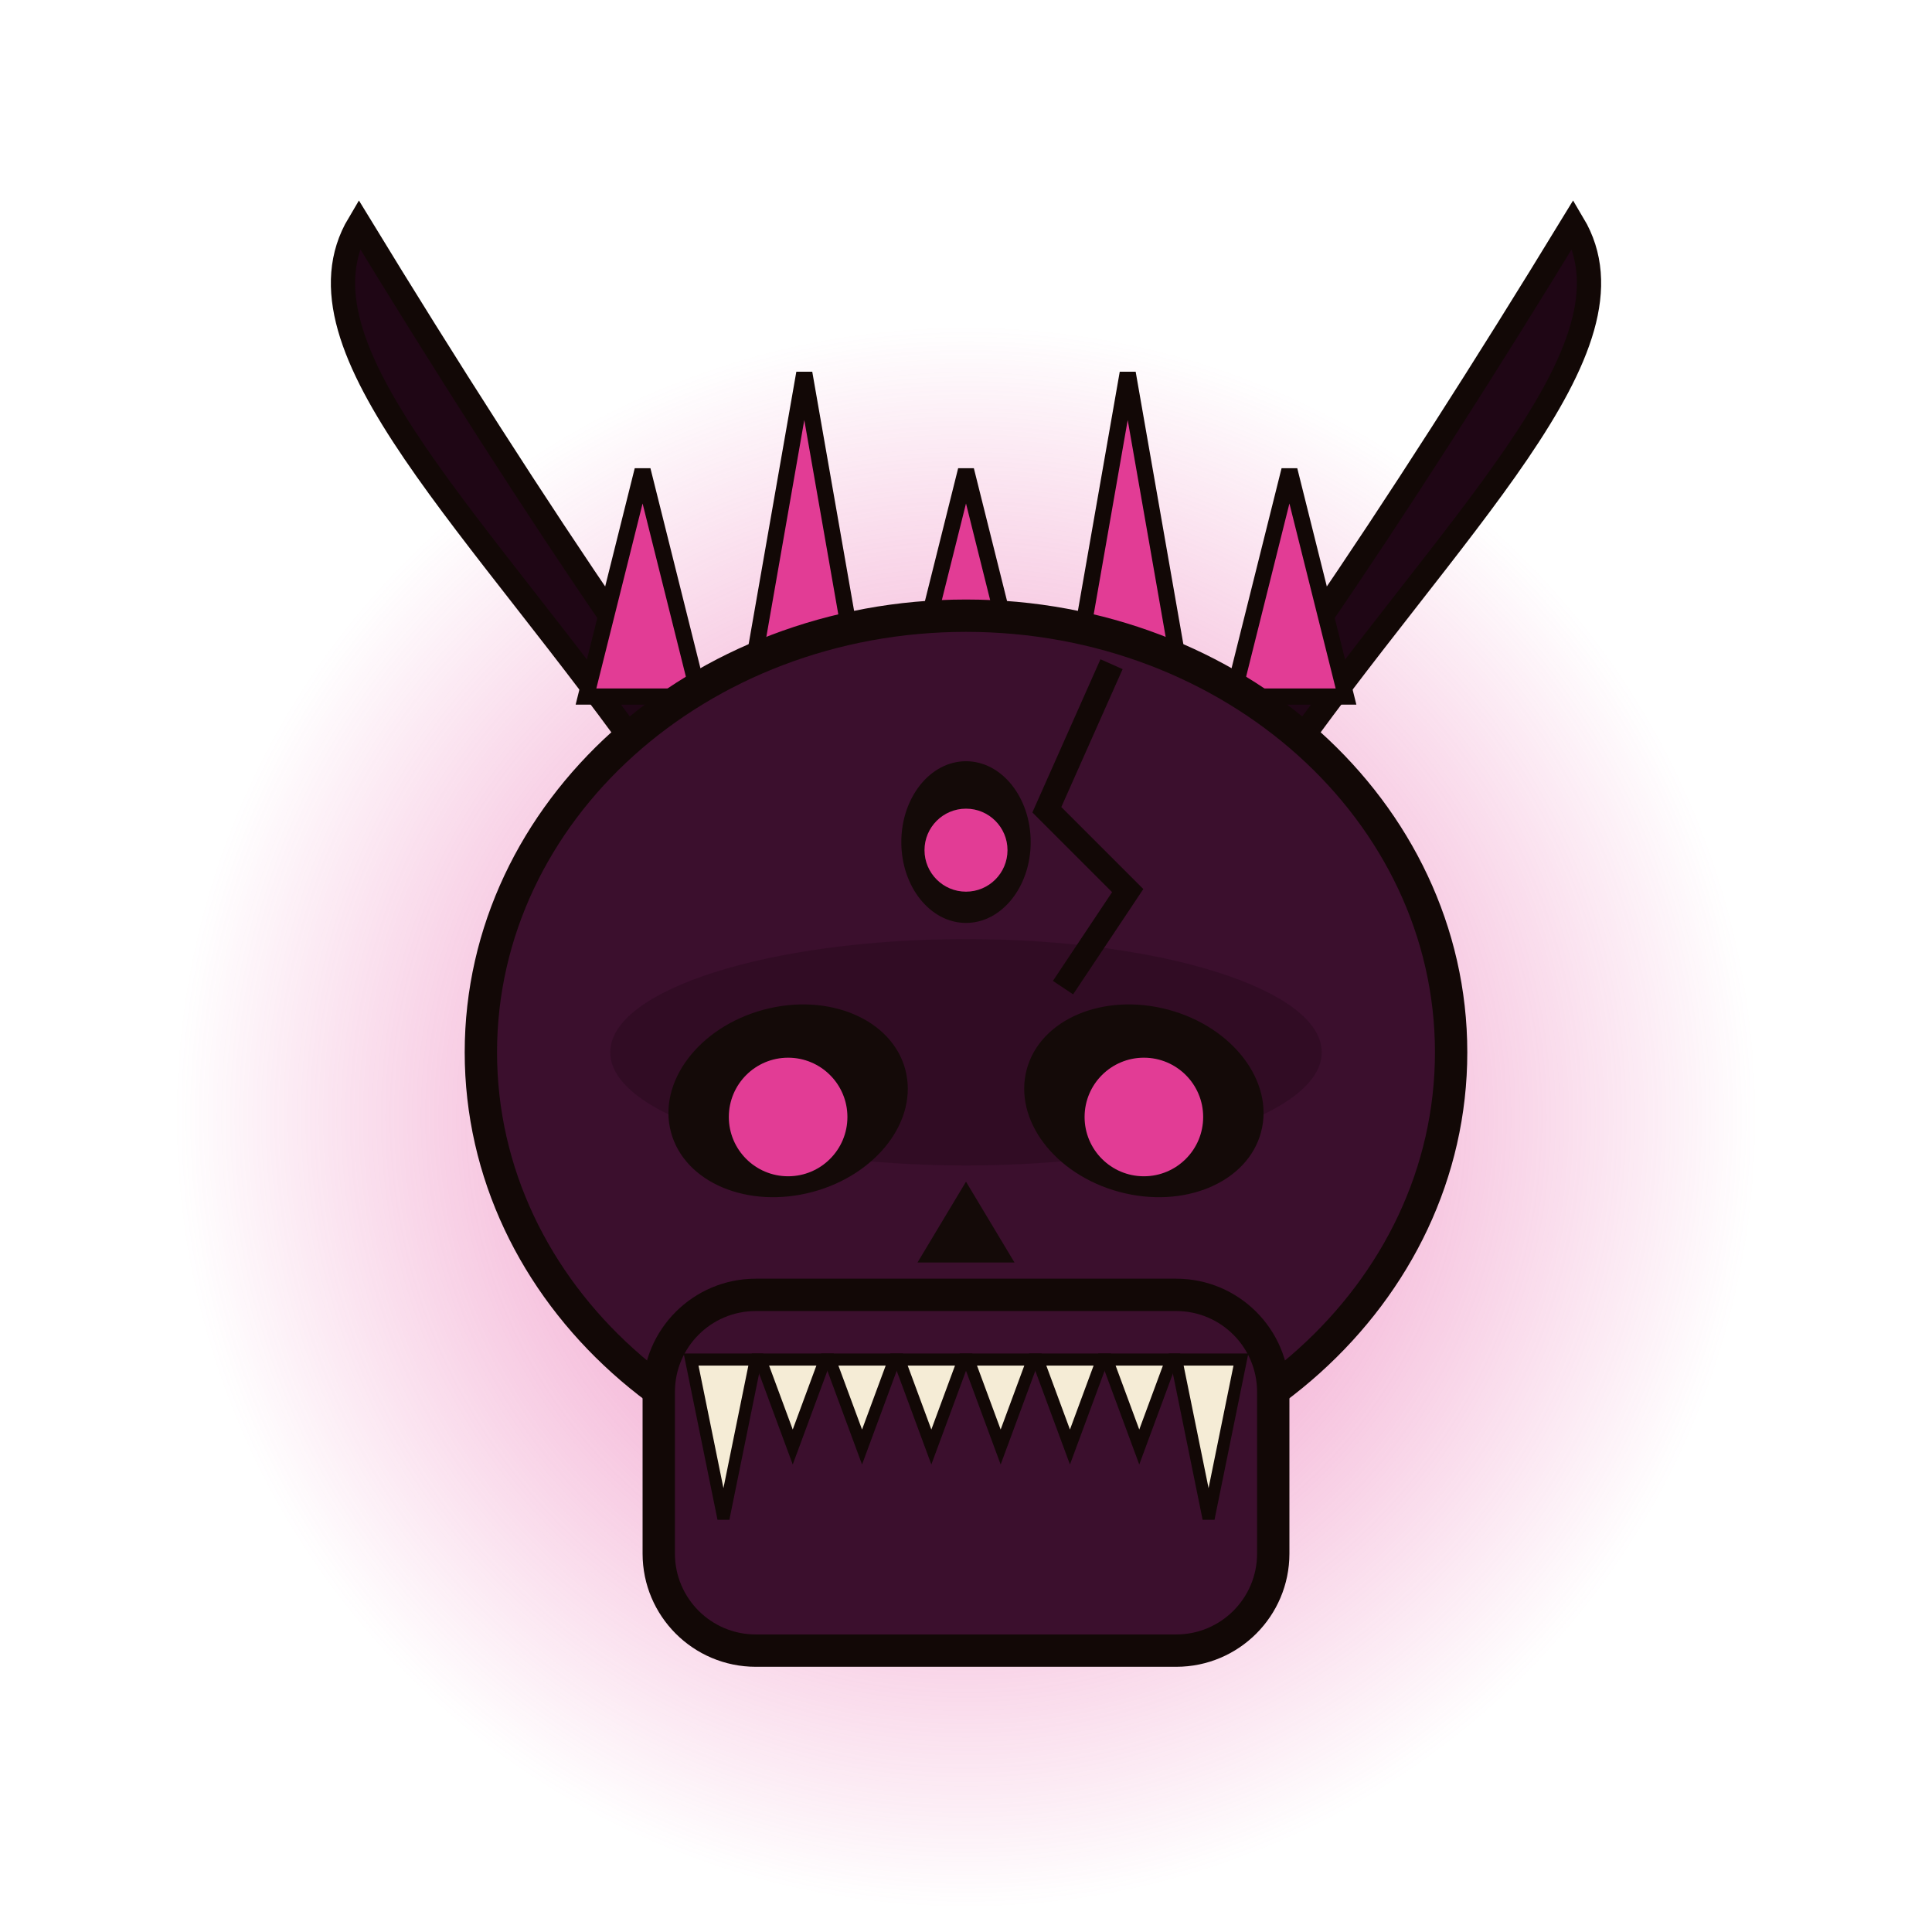
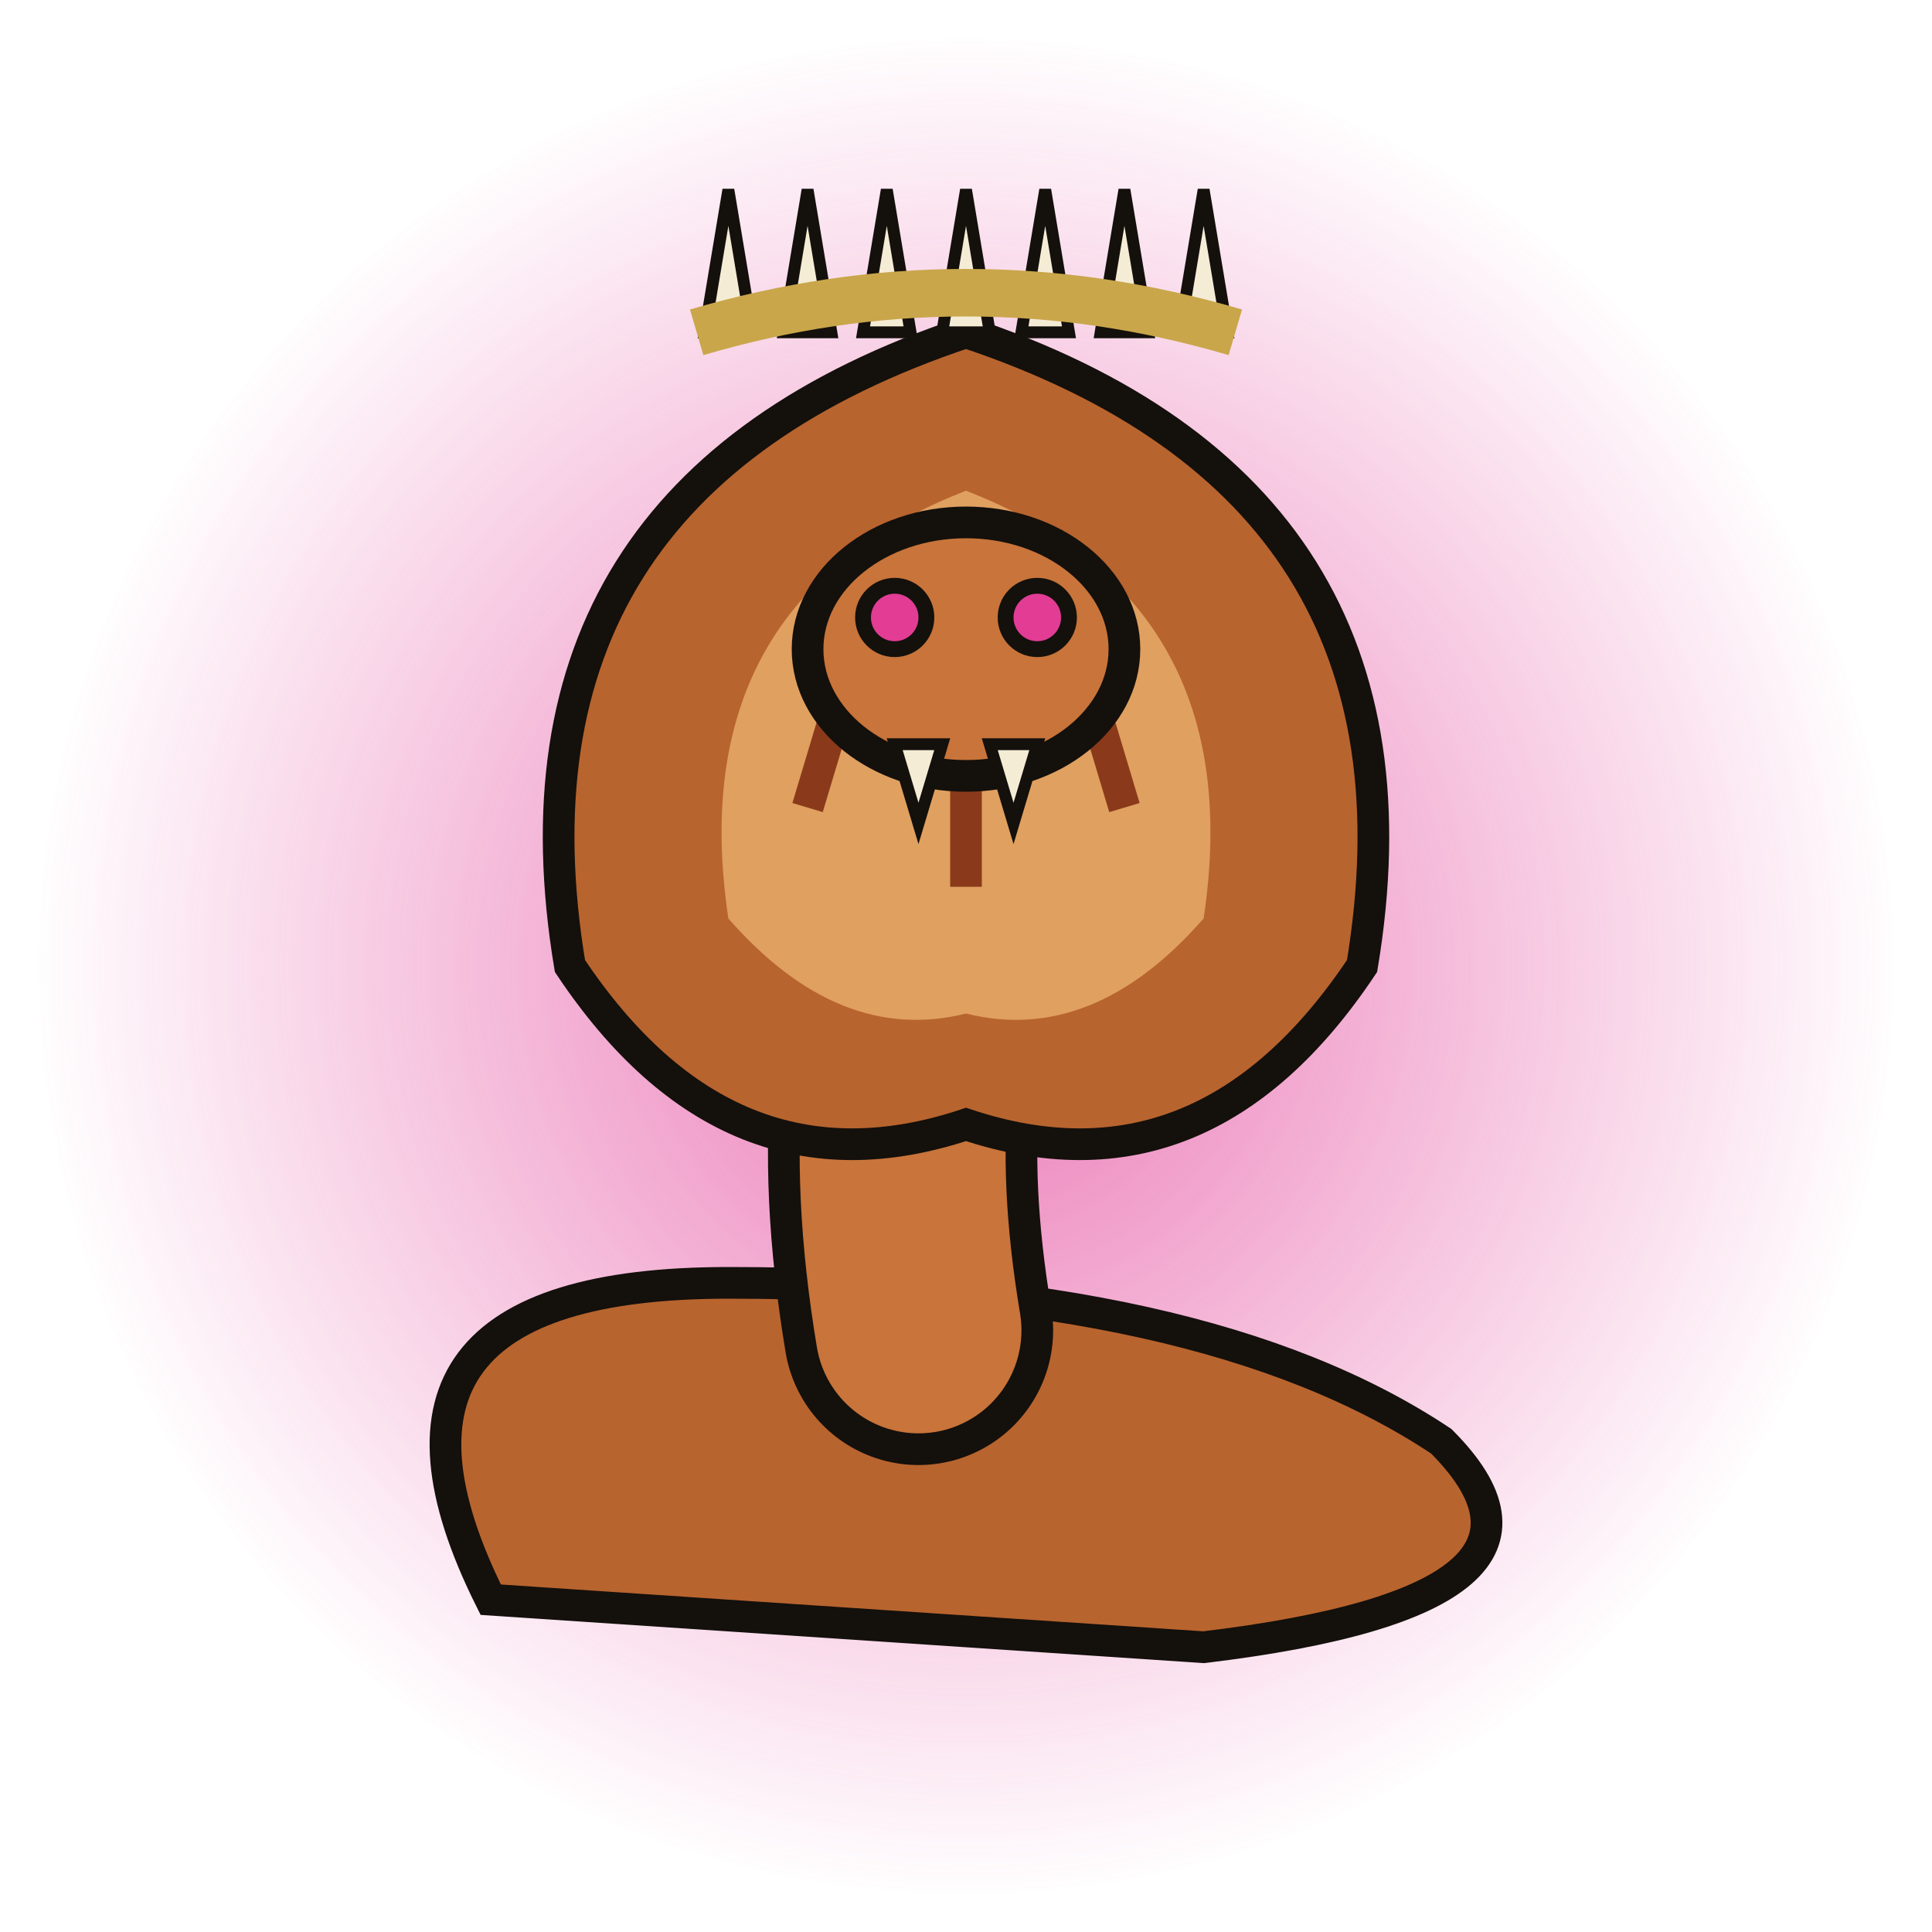
<svg xmlns="http://www.w3.org/2000/svg" viewBox="0 0 200 200" width="200" height="200">
  <defs>
    <radialGradient id="glow">
      <stop offset="0" stop-color="#e23c95" stop-opacity="0.7" />
      <stop offset="1" stop-color="#e23c95" stop-opacity="0" />
    </radialGradient>
  </defs>
-   <g transform="translate(100 124) scale(0.837)">
-     <circle cx="0" cy="-10" r="98" fill="url(#glow)" />
-     <path d="M-38,-52 C-60,-83.378 -84.222,-105.067 -75.067,-120.444 C-53.689,-85.378 -30,-50 -22,-44 Z" fill="#1f0615" stroke="#120806" stroke-width="3" />
-     <path d="M38,-52 C60,-83.378 84.222,-105.067 75.067,-120.444 C53.689,-85.378 30,-50 22,-44 Z" fill="#1f0615" stroke="#120806" stroke-width="3" />
-     <path d="M-47,-62 L-40,-90 L-33,-62 Z" fill="#e23c95" stroke="#120806" stroke-width="2" />
-     <path d="M-27,-62 L-20,-102 L-13,-62 Z" fill="#e23c95" stroke="#120806" stroke-width="2" />
-     <path d="M-7,-62 L0,-90 L7,-62 Z" fill="#e23c95" stroke="#120806" stroke-width="2" />
-     <path d="M13,-62 L20,-102 L27,-62 Z" fill="#e23c95" stroke="#120806" stroke-width="2" />
-     <path d="M33,-62 L40,-90 L47,-62 Z" fill="#e23c95" stroke="#120806" stroke-width="2" />
-     <ellipse cx="0" cy="-18" rx="60" ry="54" fill="#3b0f2d" stroke="#120806" stroke-width="4" />
-     <rect x="-38" y="12" width="76" height="44" rx="12" fill="#3b0f2d" stroke="#120806" stroke-width="4" />
-     <ellipse cx="0" cy="-18" rx="44" ry="14" fill="#1f0615" opacity="0.35" />
-     <ellipse cx="-22" cy="-12" rx="15" ry="11.667" fill="#140a08" transform="rotate(-15 -22 -12)" />
-     <circle cx="-22" cy="-10" r="7.333" fill="#e23c95" />
-     <ellipse cx="22" cy="-12" rx="15" ry="11.667" fill="#140a08" transform="rotate(15 22 -12)" />
-     <circle cx="22" cy="-10" r="7.333" fill="#e23c95" />
-     <ellipse cx="0" cy="-44" rx="8" ry="10" fill="#140a08" />
-     <circle cx="0" cy="-43" r="5.133" fill="#e23c95" />
-     <path d="M-6,8 L0,-2 L6,8 Z" fill="#140a08" />
-     <path d="M-34,20 L-30,39.667 L-26,20 Z" fill="#f5ecd6" stroke="#120806" stroke-width="1.5" />
-     <path d="M-25.429,20 L-21.429,30.817 L-17.429,20 Z" fill="#f5ecd6" stroke="#120806" stroke-width="1.5" />
-     <path d="M-16.857,20 L-12.857,30.817 L-8.857,20 Z" fill="#f5ecd6" stroke="#120806" stroke-width="1.5" />
-     <path d="M-8.286,20 L-4.286,30.817 L-0.286,20 Z" fill="#f5ecd6" stroke="#120806" stroke-width="1.5" />
-     <path d="M0.286,20 L4.286,30.817 L8.286,20 Z" fill="#f5ecd6" stroke="#120806" stroke-width="1.5" />
-     <path d="M8.857,20 L12.857,30.817 L16.857,20 Z" fill="#f5ecd6" stroke="#120806" stroke-width="1.5" />
-     <path d="M17.429,20 L21.429,30.817 L25.429,20 Z" fill="#f5ecd6" stroke="#120806" stroke-width="1.5" />
-     <path d="M26,20 L30,39.667 L34,20 Z" fill="#f5ecd6" stroke="#120806" stroke-width="1.5" />
-     <path d="M18,-66 L10,-48 L20,-38 L12,-26" fill="none" stroke="#120806" stroke-width="3" />
+   <circle cx="100" cy="100" r="96" fill="url(#glow)" />
+   <g transform="translate(100 100) scale(0.820)">
+     <path d="M-60,80 Q-80,40 -30,40 Q30,40 60,60 Q80,80 30,86 Z" fill="#b8642e" stroke="#14100c" stroke-width="4" />
+     <path d="M-6,46 Q-12,10 0,-10" fill="none" stroke="#14100c" stroke-width="34" stroke-linecap="round" />
+     <path d="M-6,46 Q-12,10 0,-10" fill="none" stroke="#c8743a" stroke-width="26" stroke-linecap="round" />
+     <path d="M0,-80 Q60,-60 50,0 Q30,30 0,20 Q-30,30 -50,0 Q-60,-60 0,-80 Z" fill="#b8642e" stroke="#14100c" stroke-width="4" />
+     <path d="M0,-60 Q36,-46 30,-6 Q16,10 0,6 Q-16,10 -30,-6 Q-36,-46 0,-60 Z" fill="#e0a060" />
+     <path d="M-14,-40 L-20,-20 M14,-40 L20,-20 M0,-30 L0,-10" stroke="#8a3a1a" stroke-width="4" />
+     <ellipse cx="0" cy="-40" rx="20" ry="16" fill="#c8743a" stroke="#14100c" stroke-width="4" />
+     <circle cx="-9" cy="-44" r="4" fill="#e23c95" stroke="#14100c" stroke-width="2" />
+     <circle cx="9" cy="-44" r="4" fill="#e23c95" stroke="#14100c" stroke-width="2" />
+     <path d="M-9,-28 L-6,-18 L-3,-28 Z" fill="#f5ecd6" stroke="#14100c" stroke-width="1.5" />
+     <path d="M3,-28 L6,-18 L9,-28 Z" fill="#f5ecd6" stroke="#14100c" stroke-width="1.5" />
+     <path d="M-33,-80 L-30,-98 L-27,-80 Z" fill="#f5ecd6" stroke="#14100c" stroke-width="1.5" />
+     <path d="M-23,-80 L-20,-98 L-17,-80 Z" fill="#f5ecd6" stroke="#14100c" stroke-width="1.5" />
+     <path d="M-13,-80 L-10,-98 L-7,-80 Z" fill="#f5ecd6" stroke="#14100c" stroke-width="1.5" />
+     <path d="M-3,-80 L0,-98 L3,-80 Z" fill="#f5ecd6" stroke="#14100c" stroke-width="1.5" />
+     <path d="M7,-80 L10,-98 L13,-80 Z" fill="#f5ecd6" stroke="#14100c" stroke-width="1.5" />
+     <path d="M17,-80 L20,-98 L23,-80 Z" fill="#f5ecd6" stroke="#14100c" stroke-width="1.5" />
+     <path d="M27,-80 L30,-98 L33,-80 Z" fill="#f5ecd6" stroke="#14100c" stroke-width="1.5" />
+     <path d="M-34,-80 Q0,-90 34,-80" fill="none" stroke="#c9a64a" stroke-width="6" />
  </g>
</svg>
